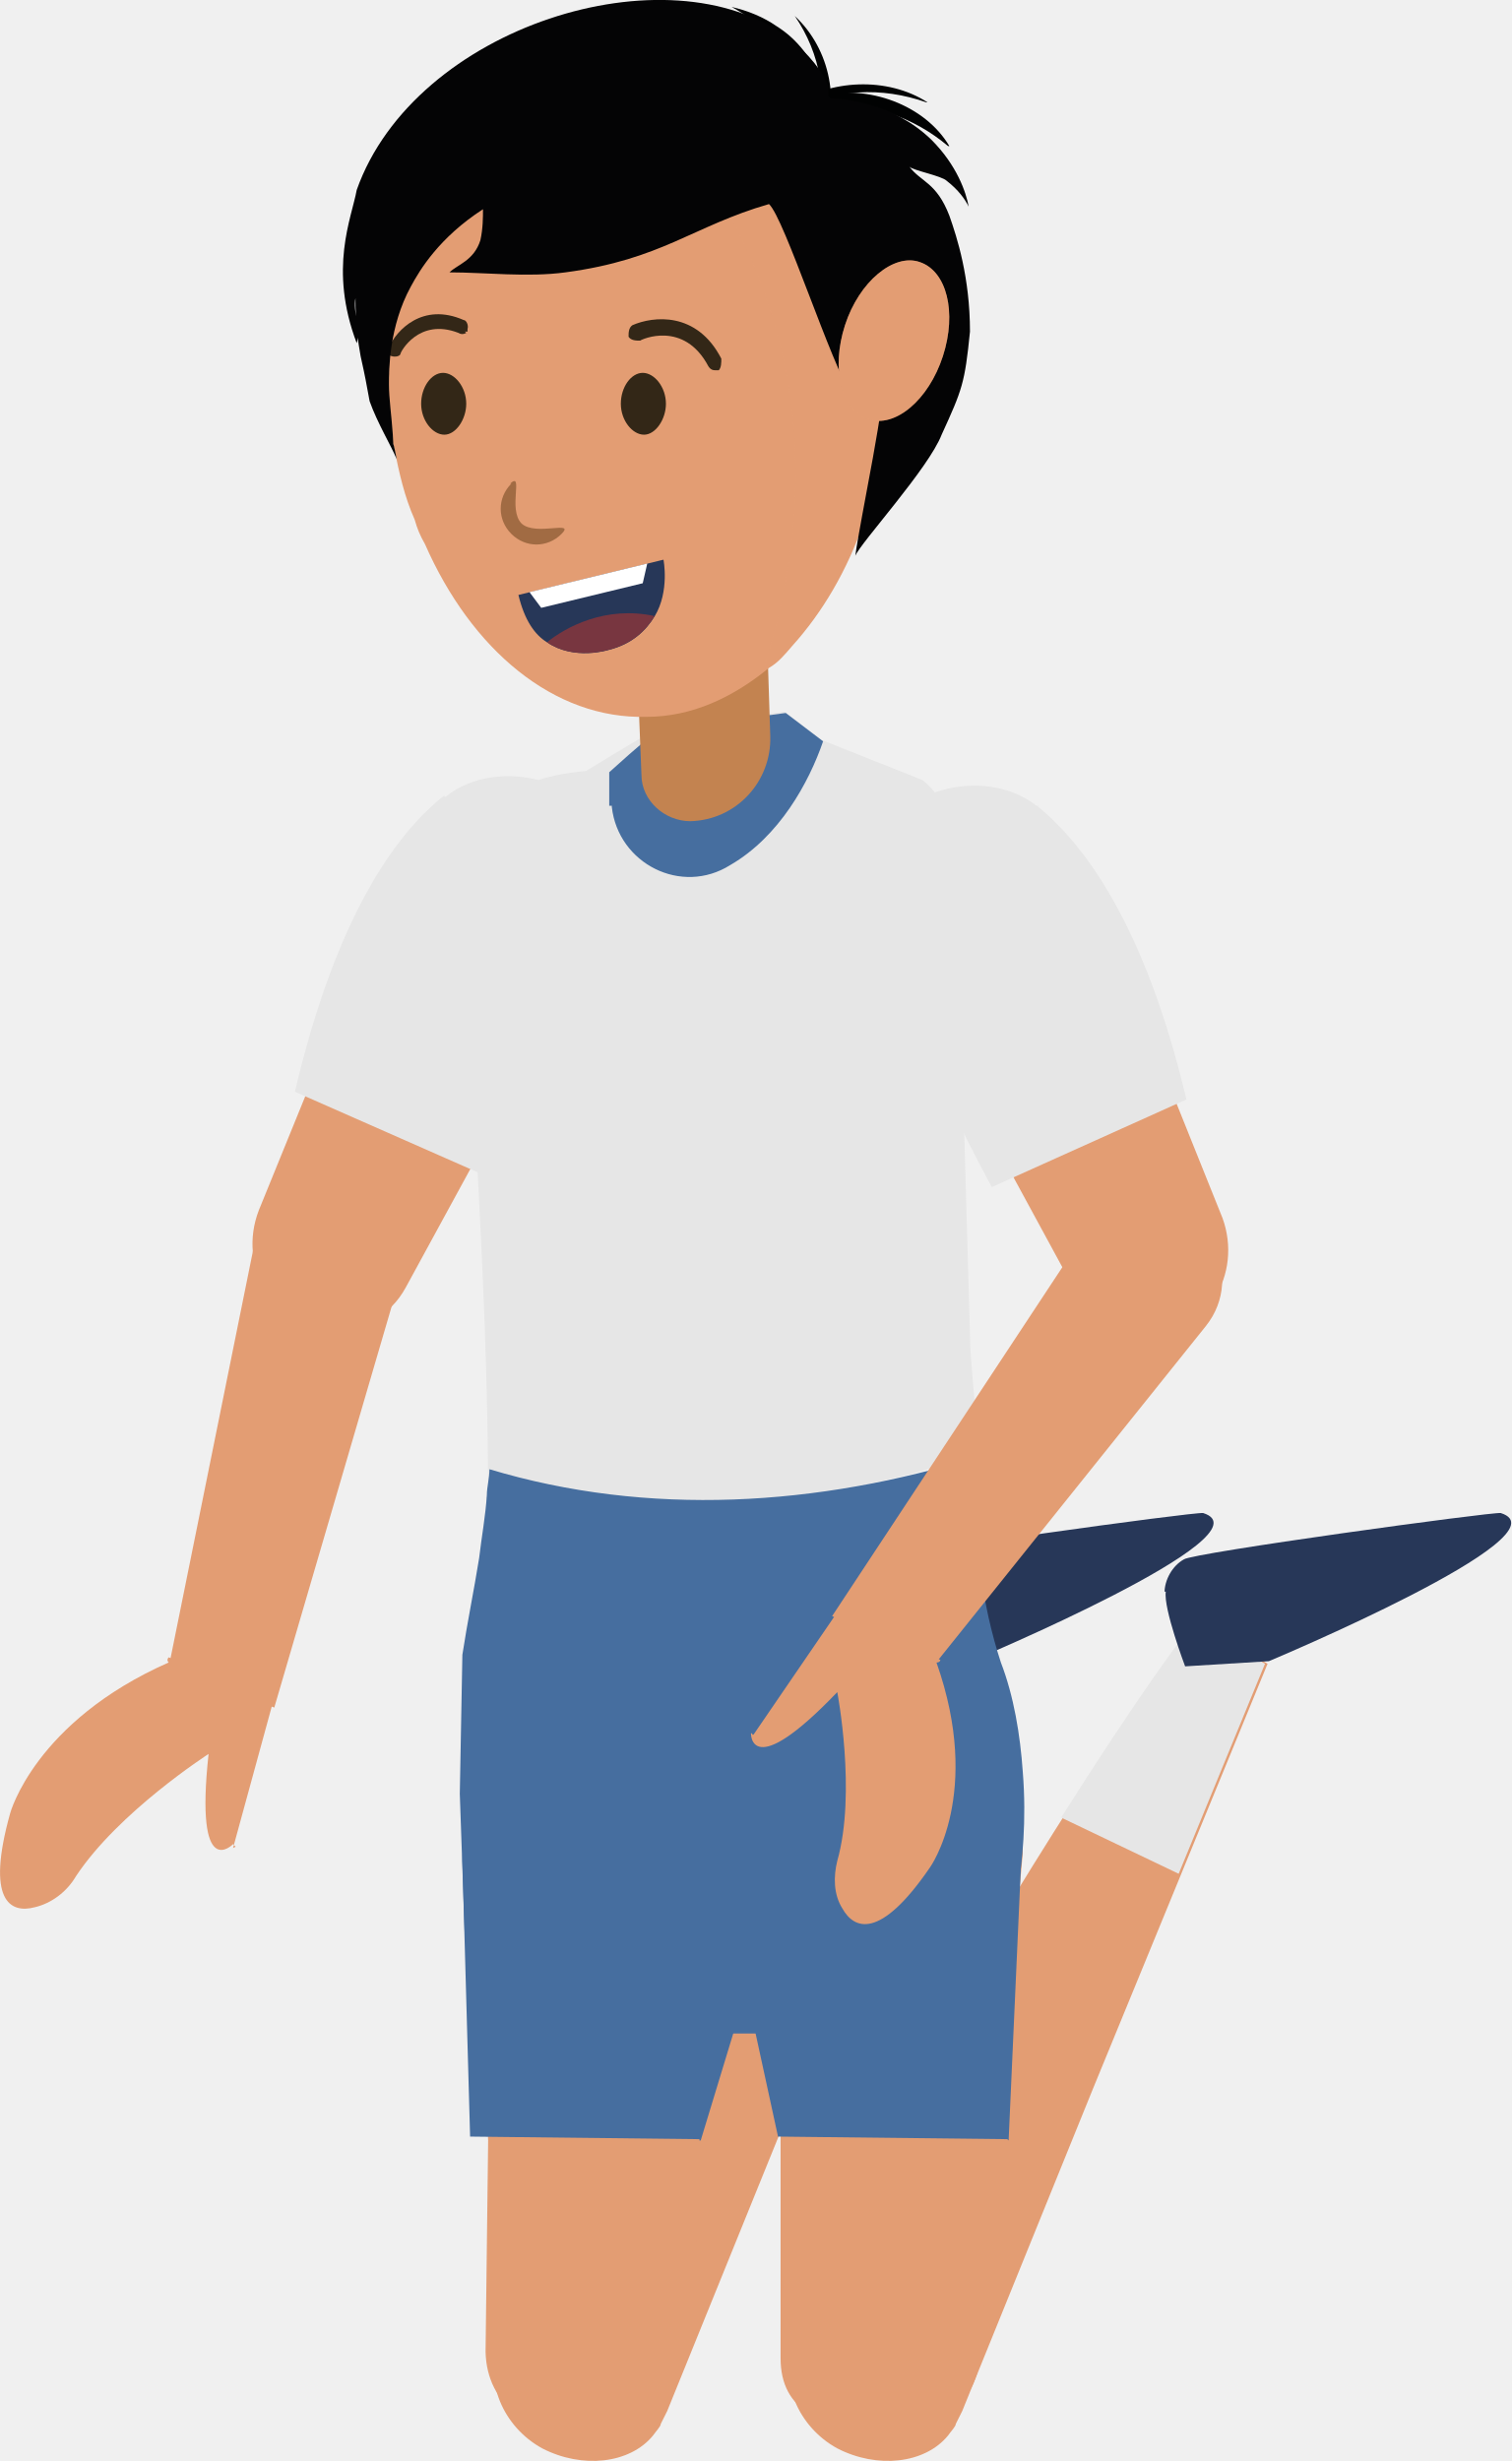
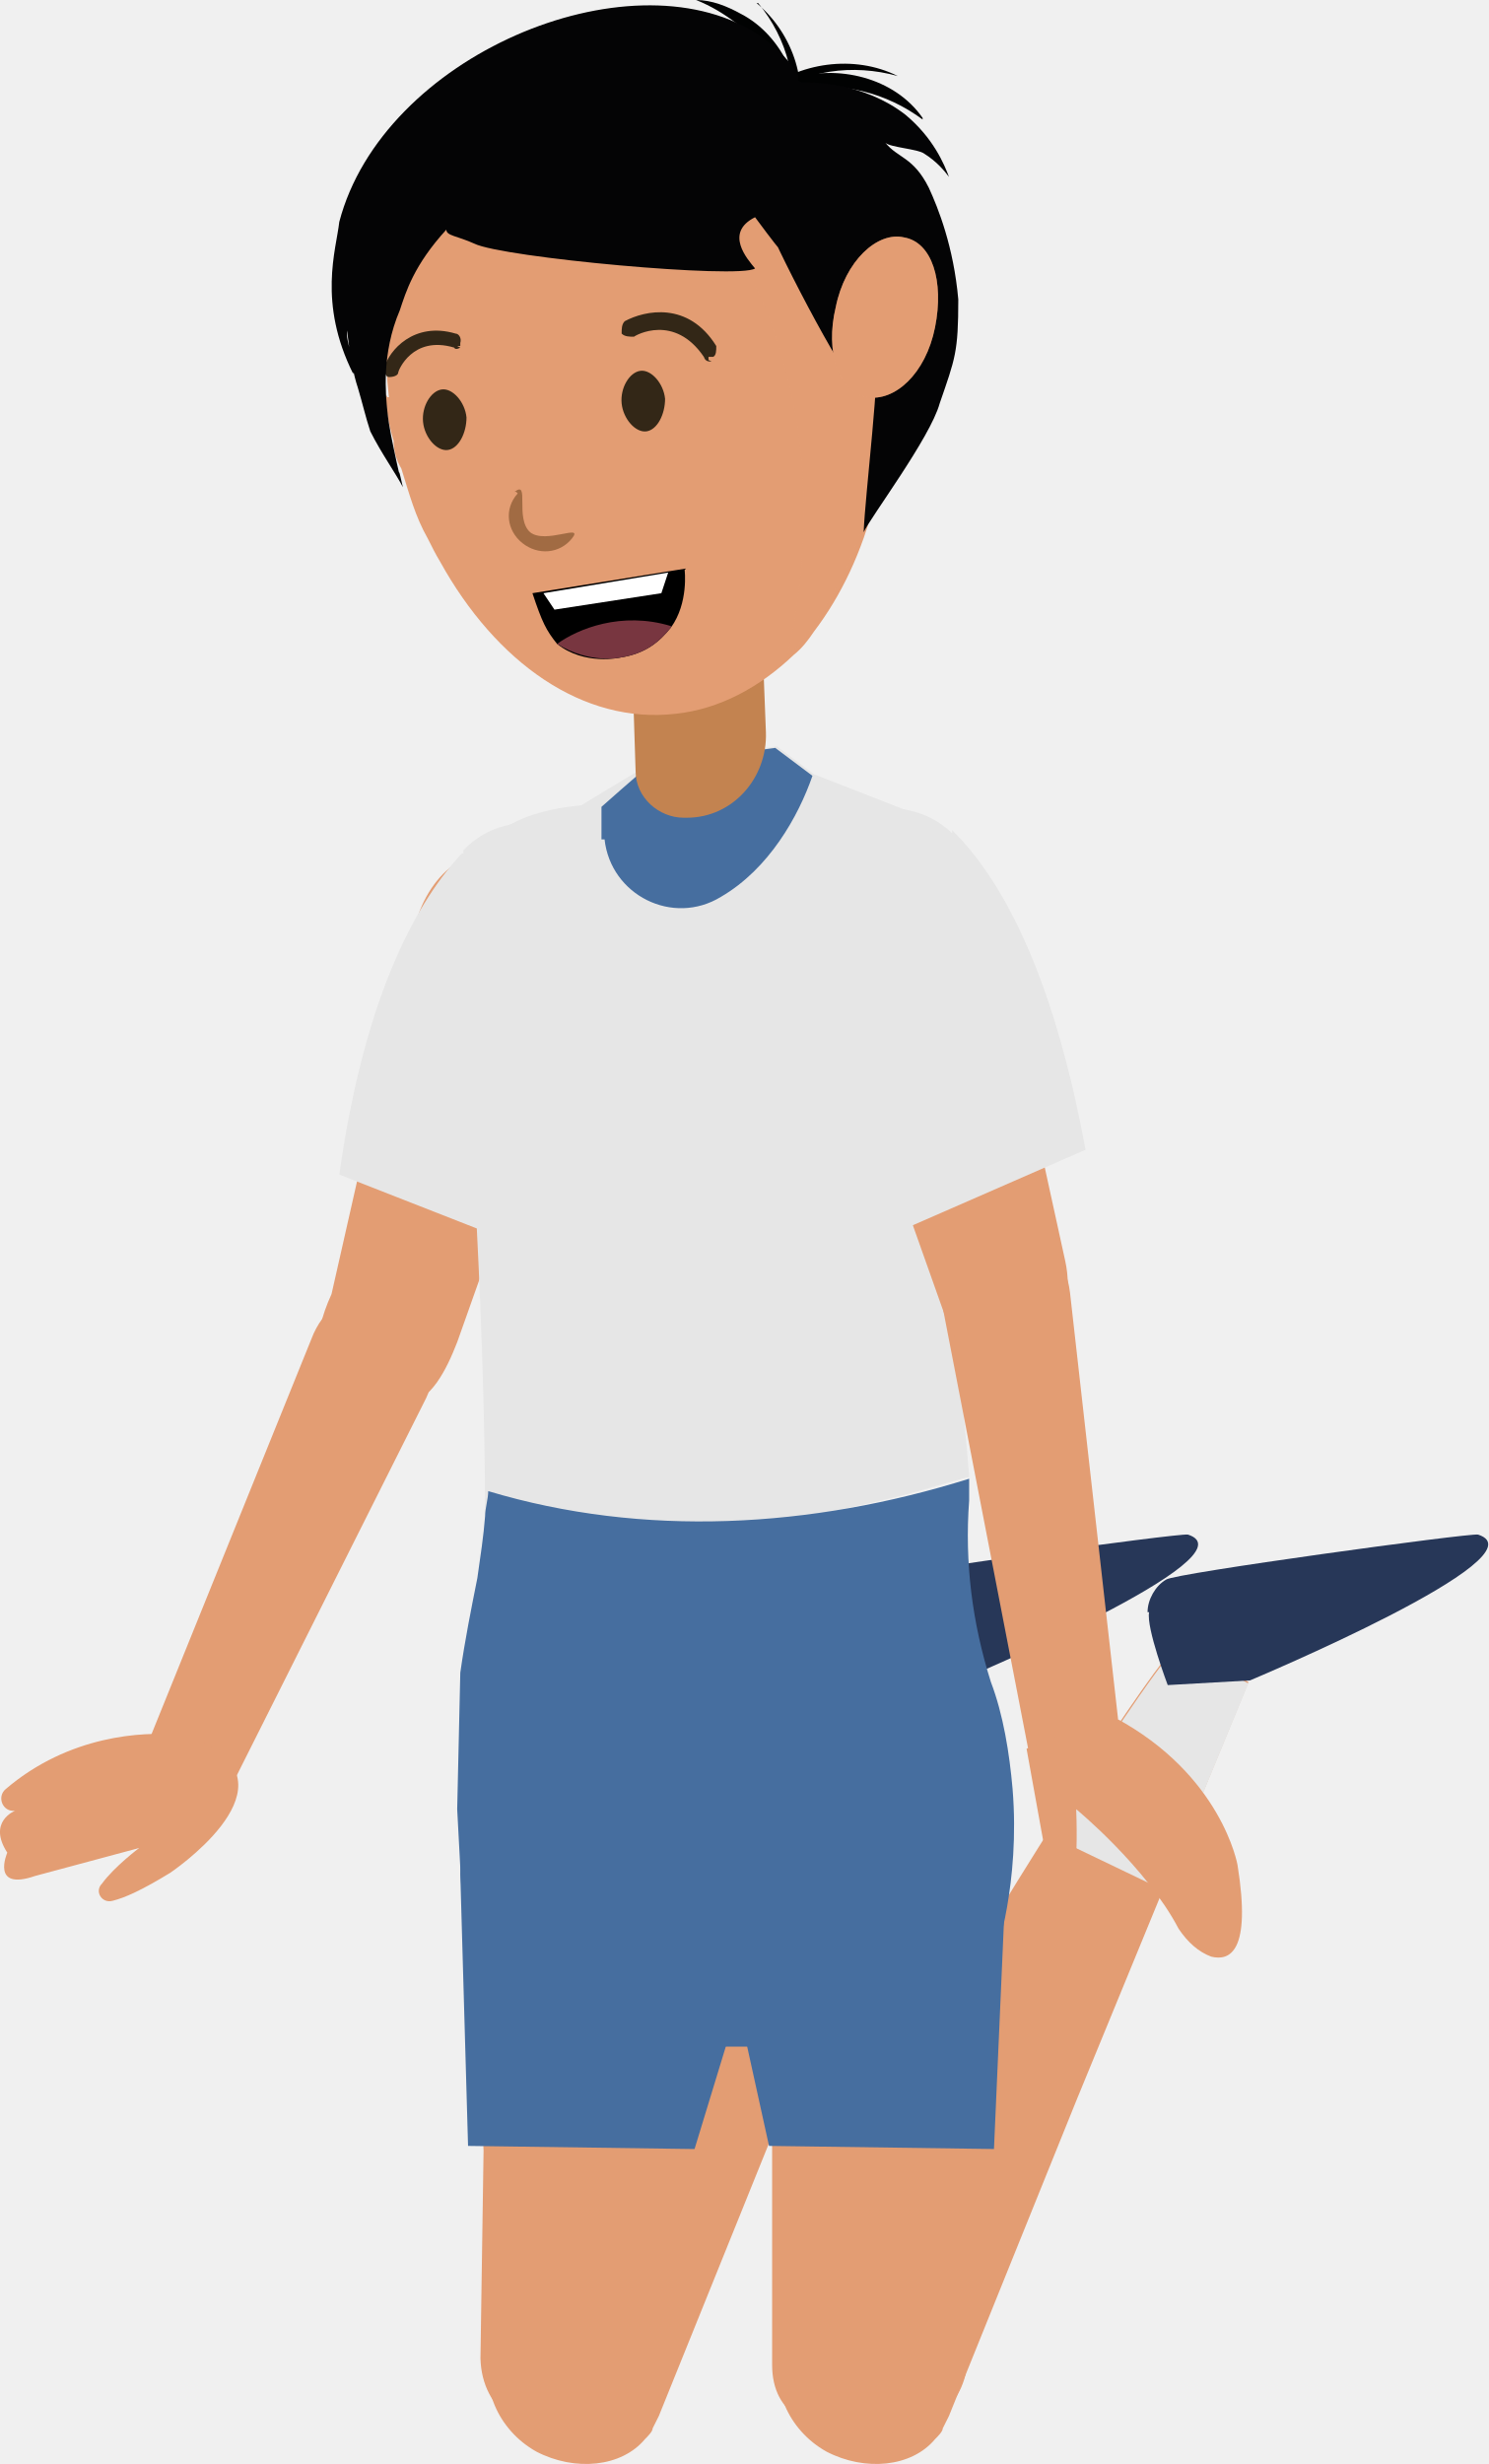
- <svg xmlns="http://www.w3.org/2000/svg" id="Layer_2" data-name="Layer 2" viewBox="0 0 117.3 191.02">
+ <svg xmlns="http://www.w3.org/2000/svg" id="Layer_2" data-name="Layer 2" viewBox="0 0 95.93 158.8">
  <defs>
    <style>
      .cls-1 {
        fill: #c38350;
      }

      .cls-2 {
        fill: #273758;
      }

      .cls-3 {
        fill: #e6e6e6;
      }

      .cls-4 {
        fill: #040405;
      }

      .cls-5, .cls-6 {
        isolation: isolate;
        opacity: .5;
      }

      .cls-5, .cls-7 {
        fill: #e39d73;
      }

      .cls-6 {
        fill: #603914;
      }

      .cls-8 {
        fill: #783640;
      }

      .cls-9 {
        fill: #fff;
      }

      .cls-10 {
        fill: #332717;
      }

      .cls-11 {
        fill: #010202;
      }

      .cls-12 {
        fill: #466e9f;
      }
    </style>
  </defs>
  <g id="Ebene_1" data-name="Ebene 1">
    <g id="turkish-boy-left-kneeling">
      <g>
-         <path class="cls-7" d="M50.69,155.74c8.6-14.8,18.8-30,19.4-29.7l5.4,3.1-13.6,33.1-10.1,24.9-.5,1c0,.2-.4.6-.6.9-1.8,2.2-5.5,2.6-8.6,1-3.1-1.7-4.5-5.3-3.4-8.1.4-.6.5-1.5.7-2.2,1.6-5.8,6.1-14.7,11.5-23.8h0v-.2h-.2c0,.07,0,.1,0,.1v-.1Z" />
-         <path class="cls-3" d="M59.49,141.04c5.5-8.7,10.1-15.2,10.4-15l5.4,3.1-6.7,16.3-9.2-4.4h.1Z" />
-         <path class="cls-2" d="M67.29,123.64c0-1,.6-2.1,1.5-2.6.6-.5,23.9-3.7,24.6-3.6,5.4,1.7-18,11.5-18,11.5l-6.5.4s-1.7-4.5-1.5-5.8h-.1v.1Z" />
-         <path class="cls-7" d="M45.49,188.94c-4.3,0-7.7-2.2-7.8-6.4l.2-16.4-1-21.4v-.2c0-5.3,4.3-9.7,9.7-9.9,5.4,0,10.1,4.2,10.1,9.6l-2,22.3-1.3,15.2c-.4,4-3.8,7.2-7.7,7.2h-.2.1v.1l-.1-.1Z" />
-         <path class="cls-12" d="M54.29,166.04l-17.8-.2-.6-21.4h0c0-5.3,4.9-10.1,10.3-10.3,5.4,0,14.7,4.8,14.8,10.3l-6.6,21.7h-.1v-.1Z" />
+         <path class="cls-7" d="M41.57,130.1c7-12.1,15.3-24.5,15.8-24.2l4.4,2.5-11.1,27-8.2,20.3-.4.8c0,.2-.3.5-.5.7-1.5,1.8-4.5,2.1-7,.8-2.5-1.4-3.7-4.3-2.8-6.6.3-.5.4-1.2.6-1.8,1.3-4.7,5-12,9.4-19.4h0v-.2h-.2v.1Z" />
+         <path class="cls-3" d="M48.87,118.2c4.5-7.1,8.2-12.4,8.5-12.2l4.4,2.5-5.5,13.3-7.5-3.6h.1Z" />
+         <path class="cls-2" d="M55.27,103.9c0-.8.5-1.7,1.2-2.1.5-.4,19.5-3,20.1-2.9,4.4,1.4-14.7,9.4-14.7,9.4l-5.3.3s-1.4-3.7-1.2-4.7h-.1Z" />
+         <path class="cls-7" d="M37.37,157.2c-3.5,0-6.3-1.8-6.4-5.2l.2-13.4-.8-17.5v-.2c0-4.3,3.5-7.9,7.9-8.1,4.4,0,8.2,3.4,8.2,7.8l-1.6,18.2-1.1,12.4c-.3,3.3-3.1,5.9-6.3,5.9h-.2.1v.1Z" />
+         <path class="cls-12" d="M44.67,138.5l-14.5-.2-.5-17.5h0c0-4.3,4-8.2,8.4-8.4,4.4,0,12,3.9,12.1,8.4l-5.4,17.7h-.1Z" />
      </g>
      <g>
-         <path class="cls-7" d="M73.59,155.74c8.6-14.8,18.8-30,19.4-29.7l5.4,3.1-13.6,33.1-10.1,24.9-.5,1c0,.2-.4.6-.6.9-1.8,2.2-5.5,2.6-8.6,1-3.1-1.7-4.5-5.3-3.4-8.1.4-.6.5-1.5.7-2.2,1.6-5.8,6.1-14.7,11.5-23.8h0v-.2h-.2,0Z" />
-         <path class="cls-3" d="M82.39,141.04c5.5-8.7,10.1-15.2,10.4-15l5.4,3.1-6.7,16.3-9.2-4.4h.1Z" />
-         <path class="cls-2" d="M90.39,123.64c0-1,.6-2.1,1.5-2.6.6-.5,23.9-3.7,24.6-3.6,5.4,1.7-18,11.5-18,11.5l-6.5.4s-1.7-4.5-1.5-5.8h-.1v.1Z" />
-         <path class="cls-7" d="M68.09,188.44c-4.3,0-7.5-1.3-7.5-5.4v-17.3l-1-21.4v-.2c0-5.3,4.3-9.7,9.7-9.9,5.4,0,10.1,4.2,10.1,9.6l-2,22.3-1.3,16.8c-.4,4-3.7,5.8-7.7,5.8h-.2l-.1-.3Z" />
-         <path class="cls-12" d="M78.19,166.04l-17.8-.2-4-18.4.5-3.8c0-5.3,6.9-9.2,12.3-9.4,5.4,0,10.1,4.2,10.1,9.6l-1,22.3h0l-.1-.1Z" />
+         <path class="cls-7" d="M60.27,130.1c7-12.1,15.3-24.5,15.8-24.2l4.4,2.5-11.1,27-8.2,20.3-.4.8c0,.2-.3.5-.5.7-1.5,1.8-4.5,2.1-7,.8-2.5-1.4-3.7-4.3-2.8-6.6.3-.5.4-1.2.6-1.8,1.3-4.7,5-12,9.4-19.4h0v-.2h-.2v.1Z" />
+         <path class="cls-3" d="M67.57,118.2c4.5-7.1,8.2-12.4,8.5-12.2l4.4,2.5-5.5,13.3-7.5-3.6h.1Z" />
+         <path class="cls-2" d="M73.97,103.9c0-.8.5-1.7,1.2-2.1.5-.4,19.5-3,20.1-2.9,4.4,1.4-14.7,9.4-14.7,9.4l-5.3.3s-1.4-3.7-1.2-4.7h-.1Z" />
+         <path class="cls-7" d="M55.87,156.8c-3.5,0-6.1-1.1-6.1-4.4v-14.1l-.8-17.5v-.2c0-4.3,3.5-7.9,7.9-8.1,4.4,0,8.2,3.4,8.2,7.8l-1.6,18.2-1.1,13.7c-.3,3.3-3,4.7-6.3,4.7h-.2v-.1Z" />
+         <path class="cls-12" d="M64.07,138.5l-14.5-.2-3.3-15,.4-3.1c0-4.3,5.6-7.5,10-7.7,4.4,0,8.2,3.4,8.2,7.8l-.8,18.2h0Z" />
      </g>
-       <path class="cls-3" d="M37.89,116.44c0-8.9-.4-17.9-.9-27l-.6-10.1c-.4-6.9-4.4-18.3,9.1-19.5,2.6-1.6,5.5-3.3,5.5-3.3l9.9-1.3,2.9,2.2,7.8,3.1c2.9,2.2,3.1,7.7,2.8,11.4l.9,31.7c0,2,.6,7.2.7,9.3-.4,0-2.6.7-5.4,1.5-11.6,2.8-21.2,4.2-32.5,1.8h-.4l.2.2Z" />
-       <path class="cls-12" d="M35.69,139.24l.2-10.8c.4-2.6.9-5,1.3-7.5.2-1.7.5-3.3.6-4.9,0-.6.2-1.3.2-2,12.3,3.7,25.5,2.9,38-1v1.7c-.4,4.9.2,9.7,1.7,14.3,1,2.6,1.5,5.6,1.7,8.5.6,7.5-1.3,13.1-1.3,13.1h0l-18.3,7.2h-5.3l-18.4-7.2" />
-       <g id="arm511">
-         <path class="cls-7" d="M88.39,93.44h0c-1.9.1-3.3,1.1-4.4,2.6l-19.4,29.4,8,3.7,21-26.2c3.2-4,0-9.9-5.2-9.5h0Z" />
-         <path class="cls-7" d="M58.49,134.64l6.5-9.5,8,3.7s0,.2-.3.2c3.6,10.2-.5,15.9-.5,15.9-3.9,5.7-5.9,4.8-6.8,3.2-.7-1.1-.7-2.5-.4-3.7,1.5-5.3,0-13.1,0-13.1-6.8,7.1-6.7,3.2-6.7,3.2h.1v.1h.1Z" />
-         <path class="cls-7" d="M89.29,103.74h0c4.3-.2,7.2-4.8,5.6-9.2l-10.8-26.9c-1.7-4.2-6.1-6.4-10.1-4.9h0c-4.7,1.9-6.7,7.7-4.2,12.3l13.8,25.4c1.1,2.1,3.4,3.5,5.7,3.3h0v-.1h0v.1Z" />
-         <path class="cls-3" d="M80.49,62.54c3.7,3,8.4,9.3,11.6,22.8l-15.1,6.8s-10.3-18.6-9-25.8c1-5,8.4-7.1,12.6-3.7h0v-.1h-.1Z" />
+       <g>
+         <path class="cls-7" d="M27.77,85.9h0c.4,1.4.3,2.9-.3,4.2l-13,25.9-4.8-4,10.4-25.7c1.5-4,6.5-4.1,7.7-.4h0Z" />
+         <path class="cls-7" d="M26.07,90.4h0c-3.1.2-7.4-1.1-4.7-7l5.3-23.4c.8-3.7,3.7-5.9,6.6-5h0c3.4,1,5.3,5.7,3.9,9.8l-7.7,21.7c-.7,1.8-1.7,3.8-3.3,4h-.2l.1-.1Z" />
+         <path class="cls-3" d="M29.77,55c-2.7,2.9-6.2,8.7-7.9,20.7l12,4.7,1.2-4.7c3.1-7.2,5.6-14,4.7-18.5-1-4.3-6.9-5.6-9.9-2.4h0v.2h-.1Z" />
+         <path class="cls-7" d="M11.37,111.8c-2.1-.2-6.9,0-11,3.5-.6.5-.2,1.5.6,1.4h0s-1.8.7-.5,2.7c0,0-1.1,2.5,1.8,1.5l6.7-1.8s-1.6,1.2-2.4,2.3c-.5.5,0,1.3.7,1.1.8-.2,1.9-.7,3.7-1.8,0,0,7.9-5.3,2.5-8.2-.8-.5-1.4-.5-2.3-.5h0v-.2h.2,0Z" />
      </g>
-       <g id="arm521">
-         <path class="cls-7" d="M30.79,92.24h0c1.2,1.4,1.4,3.2.8,5.1l-10.3,35.2-8.2-3.1,6.9-34.1c1-5.2,7.8-7.2,11-3h0l-.2-.1Z" />
-         <path class="cls-7" d="M18.09,143.44l3.2-11.7-8.2-3.1s-.2.2,0,.4c-10.4,4.6-12.3,11.7-12.3,11.7-1.9,6.8,0,7.8,1.9,7.3,1.3-.3,2.5-1.2,3.2-2.4,3.3-5,10.3-9.5,10.3-9.5-1.1,10.1,1.9,7,1.9,7l.2.2h0l-.2.1Z" />
-         <path class="cls-7" d="M25.69,103.24h0c-4.4-.2-7.3-4.9-5.6-9.3l11-27c1.6-4.3,6.1-6.5,10.1-4.9h0c4.8,1.8,6.7,7.7,4.2,12.4l-13.9,25.5c-1.2,2.2-3.4,3.4-5.8,3.3h0Z" />
-         <path class="cls-3" d="M34.49,61.74c-3.8,3-8.4,9.4-11.6,23l15.2,6.7s10.5-18.8,9.1-25.8c-.9-5-8.5-7.1-12.6-3.8h-.1v-.1h0Z" />
+       <path class="cls-3" d="M31.27,98c0-7.3-.3-14.6-.7-22l-.5-8.2c-.3-5.6-3.6-14.9,7.4-15.9,2.1-1.3,4.5-2.7,4.5-2.7l8.1-1.1,2.4,1.8,6.4,2.5c2.4,1.8,2.5,6.3,2.3,9.3l.7,25.9c0,1.6.5,5.9.6,7.6-.3,0-2.1.6-4.4,1.2-9.5,2.3-17.3,3.4-26.5,1.5h-.3v.1Z" />
+       <path class="cls-12" d="M29.47,116.6l.2-8.8c.3-2.1.7-4.1,1.1-6.1.2-1.4.4-2.7.5-4,0-.5.2-1.1.2-1.6,10,3,20.8,2.4,31-.8v1.4c-.3,4,.2,7.9,1.4,11.7.8,2.1,1.2,4.6,1.4,6.9.5,6.1-1.1,10.7-1.1,10.7h0l-14.9,5.9h-4.3l-15-5.9" />
+       <g>
+         <path class="cls-7" d="M61.67,80.8h0c-.8,1.1-1.1,2.7-.8,4l5.5,28.4,5.7-2.4-3.1-27.5c-.5-4.2-5-5.7-7.2-2.4h-.2.1v-.1Z" />
+         <path class="cls-7" d="M64.07,88.3h0c3,.3,5.4-3.3,4.6-7l-5.1-23.3c-.7-3.7-3.6-5.9-6.6-5.1h0c-3.4,1-5.3,5.6-3.9,9.8l7.7,21.7c.7,1.9,1.8,3.9,3.4,4h-.2.1v-.1Z" />
+         <path class="cls-3" d="M61.47,53.6c2.8,2.8,6.3,8.5,8.5,20.5l-11.9,5.2-1.4-4.7c-3.4-7.1-6-13.7-5.1-18.2.8-4.2,6.6-5.8,9.8-2.7h0v-.2h0l.1.1Z" />
+         <path class="cls-7" d="M67.87,122.1l-1.7-9.4,5.7-2.4v.4c6.9,3.7,7.9,9.5,7.9,9.5.9,5.6-.5,6.2-1.7,5.9-.8-.3-1.5-.9-2.1-1.8-2.1-4-6.6-7.7-6.6-7.7.3,8.1-1.6,5.7-1.6,5.7h0v-.2h.1,0Z" />
      </g>
-       <path class="cls-12" d="M47.49,62.64c.5,4.4,5.4,6.9,9.2,4.5,3.8-2.2,6.1-6.4,7.2-9.6l-2.9-2.2-9.9,1.3s-1.6,1.3-3.8,3.3v2.6h.2v.1Z" />
+       <path class="cls-12" d="M38.97,54.1c.4,3.6,4.4,5.6,7.5,3.7,3.1-1.8,5-5.2,5.9-7.8l-2.4-1.8-8.1,1.1s-1.3,1.1-3.1,2.7v2.1h.2,0Z" />
      <g>
-         <path class="cls-1" d="M53.59,63.74h0c3.6-.1,6.3-3.1,6.2-6.6l-.4-12.4-10.2.3.6,15.1c0,2,1.8,3.6,3.8,3.6h.1-.1Z" />
-         <path class="cls-7" d="M30.09,28.94c0,1.2,0,2.5.2,3.6,0,.8.1,1.6.3,2.2.4,2,.8,3.8,1.6,5.6.2.7.4,1.2.8,1.9,3.6,8.2,10,13.6,17.2,13.4,3.5,0,6.7-1.5,9.5-3.8.7-.4,1.2-1,1.8-1.7,4.7-5.2,7.7-13.1,7.4-22.2-.4-15-9.3-26.9-20-26.7-1.6,0-3.1.3-4.6.9-8.4,3.1-14.4,14-14.1,26.8h-.1,0Z" />
+         <path class="cls-1" d="M44.27,52.7h0c3,0,5.2-2.6,5.1-5.5l-.4-10.3-8.4.3.4,12.5c0,1.7,1.5,3,3.1,3h.2Z" />
        <g>
-           <path class="cls-10" d="M55.59,28.74c-.2,0-.4,0-.6-.3-1.9-3.6-5.2-2.1-5.3-2-.3,0-.7,0-.9-.3,0-.3,0-.7.3-.9,1.6-.7,5-1.1,6.9,2.6,0,.3,0,.7-.2.9h-.3.1Z" />
-           <path class="cls-10" d="M36.19,25.84s-.3.2-.6,0c-3.1-1.2-4.5,1.5-4.5,1.6,0,.2-.4.3-.7.2-.2,0-.3-.4-.2-.7.6-1.3,2.6-3.5,5.8-2.1.2,0,.4.4.3.7v.2h-.2l.1.1Z" />
-           <path class="cls-10" d="M51.69,31.34c0,1.2-.8,2.4-1.7,2.4s-1.8-1.1-1.8-2.4.8-2.4,1.7-2.4,1.8,1.1,1.8,2.4Z" />
-           <path class="cls-10" d="M36.19,31.34c0,1.2-.8,2.4-1.7,2.4s-1.8-1.1-1.8-2.4.8-2.4,1.7-2.4,1.8,1.1,1.8,2.4Z" />
-           <path class="cls-6" d="M39.69,37.54c-1.1,1.1-1.1,2.8,0,3.9s2.8,1.1,3.9,0-2,.2-3.1-.8c-1.1-1.1.2-4.1-.9-3.1h.1Z" />
+           <path class="cls-7" d="M24.87,25.4c0,1,.2,2,.5,3,0,.7.2,1.3.5,1.8.5,1.6.9,3.1,1.7,4.5.3.6.5,1,.8,1.5,3.6,6.5,9.2,10.5,15.2,9.8,2.8-.3,5.4-1.7,7.6-3.8.5-.4.9-.9,1.3-1.5,3.5-4.6,5.4-11.4,4.5-18.8C55.47,9.6,47.37.4,38.47,1.4c-1.3.1-2.6.5-3.7,1.1-6.7,3.2-10.9,12.7-9.7,23.1h-.1l-.1-.2Z" />
+           <path class="cls-10" d="M45.87,23.3c-.2,0-.4,0-.5-.3-1.9-2.8-4.4-1.4-4.5-1.3-.3,0-.6,0-.8-.2,0-.3,0-.6.2-.8,1.3-.7,4.1-1.3,5.9,1.6,0,.3,0,.6-.2.7h-.3v.2h0l.2.1Z" />
+           <path class="cls-10" d="M29.67,22.4s-.3.2-.4,0c-2.7-.8-3.6,1.5-3.6,1.6,0,.2-.3.3-.6.3-.2,0-.3-.3-.3-.6.3-1.1,1.9-3,4.6-2.2.2,0,.4.3.3.6v.2h-.2l.2.1Z" />
+           <path class="cls-10" d="M42.87,25.7c0,1-.5,2-1.2,2.1s-1.5-.8-1.6-1.8.5-2,1.2-2.1,1.5.8,1.6,1.8Z" />
+           <path class="cls-10" d="M30.07,26.9c0,1-.5,2-1.2,2.1s-1.5-.8-1.6-1.8.5-2,1.2-2.1,1.5.8,1.6,1.8Z" />
+           <path class="cls-6" d="M33.37,31.8c-.9,1-.7,2.4.3,3.2s2.4.7,3.2-.3-1.7.4-2.7-.4c-1-.9,0-3.4-1-2.6h.1l.1.1Z" />
+           <path class="cls-5" d="M50.67,42.1h.2c.5-.4.9-.9,1.3-1.5,3.5-4.6,5.4-11.4,4.5-18.8C55.17,9.5,47.07.3,38.17,1.3c-1.3.1-2.6.5-3.7,1.1,7.5,4.5,21.2,17.4,16.3,39.8h0l-.1-.1Z" />
          <g>
-             <path class="cls-2" d="M51.5,43.44s.49,2.45-.68,4.39c-.66,1.09-1.74,2.17-3.58,2.62,0,0-2.67.85-4.77-.59-.97-.59-1.76-1.73-2.23-3.68l11.27-2.74Z" />
-             <path class="cls-8" d="M50.81,47.82c-.66,1.09-1.74,2.17-3.58,2.62,0,0-2.67.85-4.77-.59,1.46-1.18,4.55-2.86,8.36-2.03Z" />
-             <polygon class="cls-9" points="50.24 43.74 49.89 45.27 42.01 47.18 41.1 45.96 50.24 43.74" />
-           </g>
-         </g>
-         <path class="cls-5" d="M59.29,51.84h.2c.7-.4,1.2-1,1.8-1.7,4.7-5.2,7.7-13.1,7.4-22.1-.4-15-9.3-26.9-20-26.7-1.6,0-3.1.3-4.6.9,8.5,6.3,23.6,23.2,15.2,49.6h0v-.1h0v.1Z" />
-         <g>
-           <g>
-             <path class="cls-11" d="M63.69,11.74c1.3-3.5-.2-7.7-3.4-9.7-1-.7-2.2-1.2-3.5-1.5,1.1.6,2,1.3,2.9,2.1,2.7,2.4,3.9,5.7,3.9,9.1h.1Z" />
-             <path class="cls-11" d="M73.69,11.34c-1.9-3.2-6.3-4.8-10-3.9-1.2.3-2.4.8-3.4,1.6,1.1-.3,2.4-.7,3.6-.8,3.6-.4,7.1.9,9.7,3.1h.1Z" />
-             <path class="cls-11" d="M61.69,1.24c2,2.9,2.7,6.6,1.5,9.9-.3,1.1-.9,2.1-1.6,3.1.9-.8,1.6-1.8,2.1-2.9,1.6-3.2.8-7.5-2-10.1h0Z" />
-             <path class="cls-11" d="M71.99,7.94c-3.1-2-7.6-1.8-10.6.3-1,.7-1.9,1.6-2.6,2.6.9-.9,1.8-1.6,2.8-2.1,3.1-1.9,6.9-2,10.3-.8h.1Z" />
-             <path class="cls-4" d="M64.49,7.64c.9,0,4.8.3,7.8,3.2,2,2,2.7,4.1,2.9,5.2-.3-.6-.8-1.3-1.7-2-.4-.4-2.6-.8-2.9-1.1.9,1.2,2.1,1.2,3.1,3.8.6,1.7,1.6,4.8,1.6,9-.4,4-.6,4.5-2.2,8-1,2.6-6.3,8.4-6.7,9.4.4-3,2.5-12.5,2.2-14.3-2-5.6-2,2.8-2.4,2-1.7-2.6-5.3-13.9-6.5-15-5.9,1.7-8.3,4.3-15.8,5.3-2.9.4-6.3,0-9,0,.6-.6,1.9-.9,2.4-2.5.2-.9.2-1.8.2-2.4-3.4,2.2-4.9,4.7-5.6,6-1.7,3.1-1.7,6.5-1.7,7.6s.2,2.4.3,3.9-.1-.2.3,1.9c-.4-1-1.5-2.8-2.1-4.5-.3-1.6-.3-1.7-.7-3.5-.2-1.1-.4-2.5-.4-4.5-.2,1,.4,2.6.1,3.5-2.2-5.8-.4-9.7,0-11.9C32.19,2.04,51.89-4.06,61.19,2.94c1.6,1.2,2.7,2.7,3.1,3.7h0v.8h0l.2.2Z" />
+             <g>
+               <path class="cls-11" d="M51.27,8.7c.8-2.9-.8-6.4-3.5-7.8-.9-.5-1.9-.9-2.9-.9,1,.4,1.8.9,2.6,1.5,2.4,1.8,3.6,4.4,3.9,7.2h-.1Z" />
+               <path class="cls-11" d="M59.47,7.6c-1.8-2.6-5.5-3.5-8.5-2.5-1,.4-1.9.8-2.6,1.6.9-.4,1.9-.8,2.9-.9,3-.6,5.9.2,8.2,1.9h0v-.1Z" />
+               <path class="cls-11" d="M48.87.2c1.9,2.3,2.7,5.3,1.9,8.1-.2,1-.6,1.8-1.1,2.7.7-.7,1.2-1.6,1.5-2.6,1.1-2.8,0-6.2-2.4-8.2h.1Z" />
+               <path class="cls-11" d="M57.87,4.9c-2.8-1.4-6.4-.9-8.8,1.1-.7.7-1.5,1.5-1.9,2.3.7-.8,1.3-1.4,2.2-2,2.5-1.8,5.6-2.2,8.5-1.4h0Z" />
+               <path class="cls-4" d="M51.67,5.3c.7,0,4,0,6.7,2.1,1.8,1.5,2.5,3.2,2.8,4-.3-.4-.8-1-1.6-1.5-.4-.3-2.2-.4-2.5-.7.8,1,1.8.9,2.8,2.9.6,1.3,1.6,3.8,1.9,7.2,0,3.4-.2,3.8-1.2,6.7-.6,2.2-4.5,7.4-4.9,8.3.1-2.5,1.1-10.5.8-12-2.1-4.5-1.5,2.5-1.8,1.9-1.5-2-6.3-11.5-5.1-10,1.1,2.4,1.4,2.9-.9-.2-2,1-.5,2.7,0,3.3-1,.7-16.3-.7-18.1-1.6-1.1-.5-1.8-.5-1.8-.9-2.1,2.3-2.6,4-3,5.2-1.2,2.8-.9,5.5-.8,6.5s.3,1.9.6,3.3,0-.2.4,1.6c-.4-.8-1.4-2.2-2.1-3.6-.3-.9-.5-1.8-.8-2.8-.3-.9-.5-2-.7-3.7-.1.8.6,2.1.4,2.8-2.3-4.6-1.1-8-.9-9.8C24.67,3.6,40.47-3,48.67,2.1c1.4.9,2.4,2,2.8,2.8h0v.3h0l.2.1Z" />
+             </g>
+             <g>
+               <path class="cls-7" d="M53.87,19.8c-.7,2.9.2,5.5,2,5.8s3.8-1.5,4.4-4.5-.2-5.5-2-5.8c-1.7-.4-3.8,1.5-4.4,4.5Z" />
+               <path class="cls-5" d="M53.87,19.8c-.7,2.9.2,5.5,2,5.8s3.8-1.5,4.4-4.5-.2-5.5-2-5.8c-1.7-.4-3.8,1.5-4.4,4.5Z" />
+             </g>
          </g>
          <g>
-             <path class="cls-7" d="M65.59,25.24c-1.1,3.4-.3,6.6,1.8,7.3s4.7-1.5,5.8-4.9.3-6.6-1.8-7.3c-2-.7-4.7,1.5-5.8,4.9Z" />
-             <path class="cls-5" d="M65.59,25.24c-1.1,3.4-.3,6.6,1.8,7.3s4.7-1.5,5.8-4.9.3-6.6-1.8-7.3c-2-.7-4.7,1.5-5.8,4.9Z" />
+             <path d="M44.13,36.73s.27,2.12-.88,3.71c-.71.88-1.59,1.68-3.27,1.94,0,0-2.3.53-4.07-.88-.71-.88-.97-1.41-1.59-3.27l9.9-1.59h0l-.09.09Z" />
+             <path class="cls-8" d="M43.25,40.44c-.71.88-1.59,1.68-3.27,1.94,0,0-1.94.44-4.07-.88,1.33-.97,4.15-2.12,7.34-1.15h0v.09Z" />
+             <polygon class="cls-9" points="43.07 36.9 42.63 38.23 35.74 39.29 35.03 38.23 43.07 36.9" />
          </g>
        </g>
      </g>
    </g>
  </g>
</svg>
